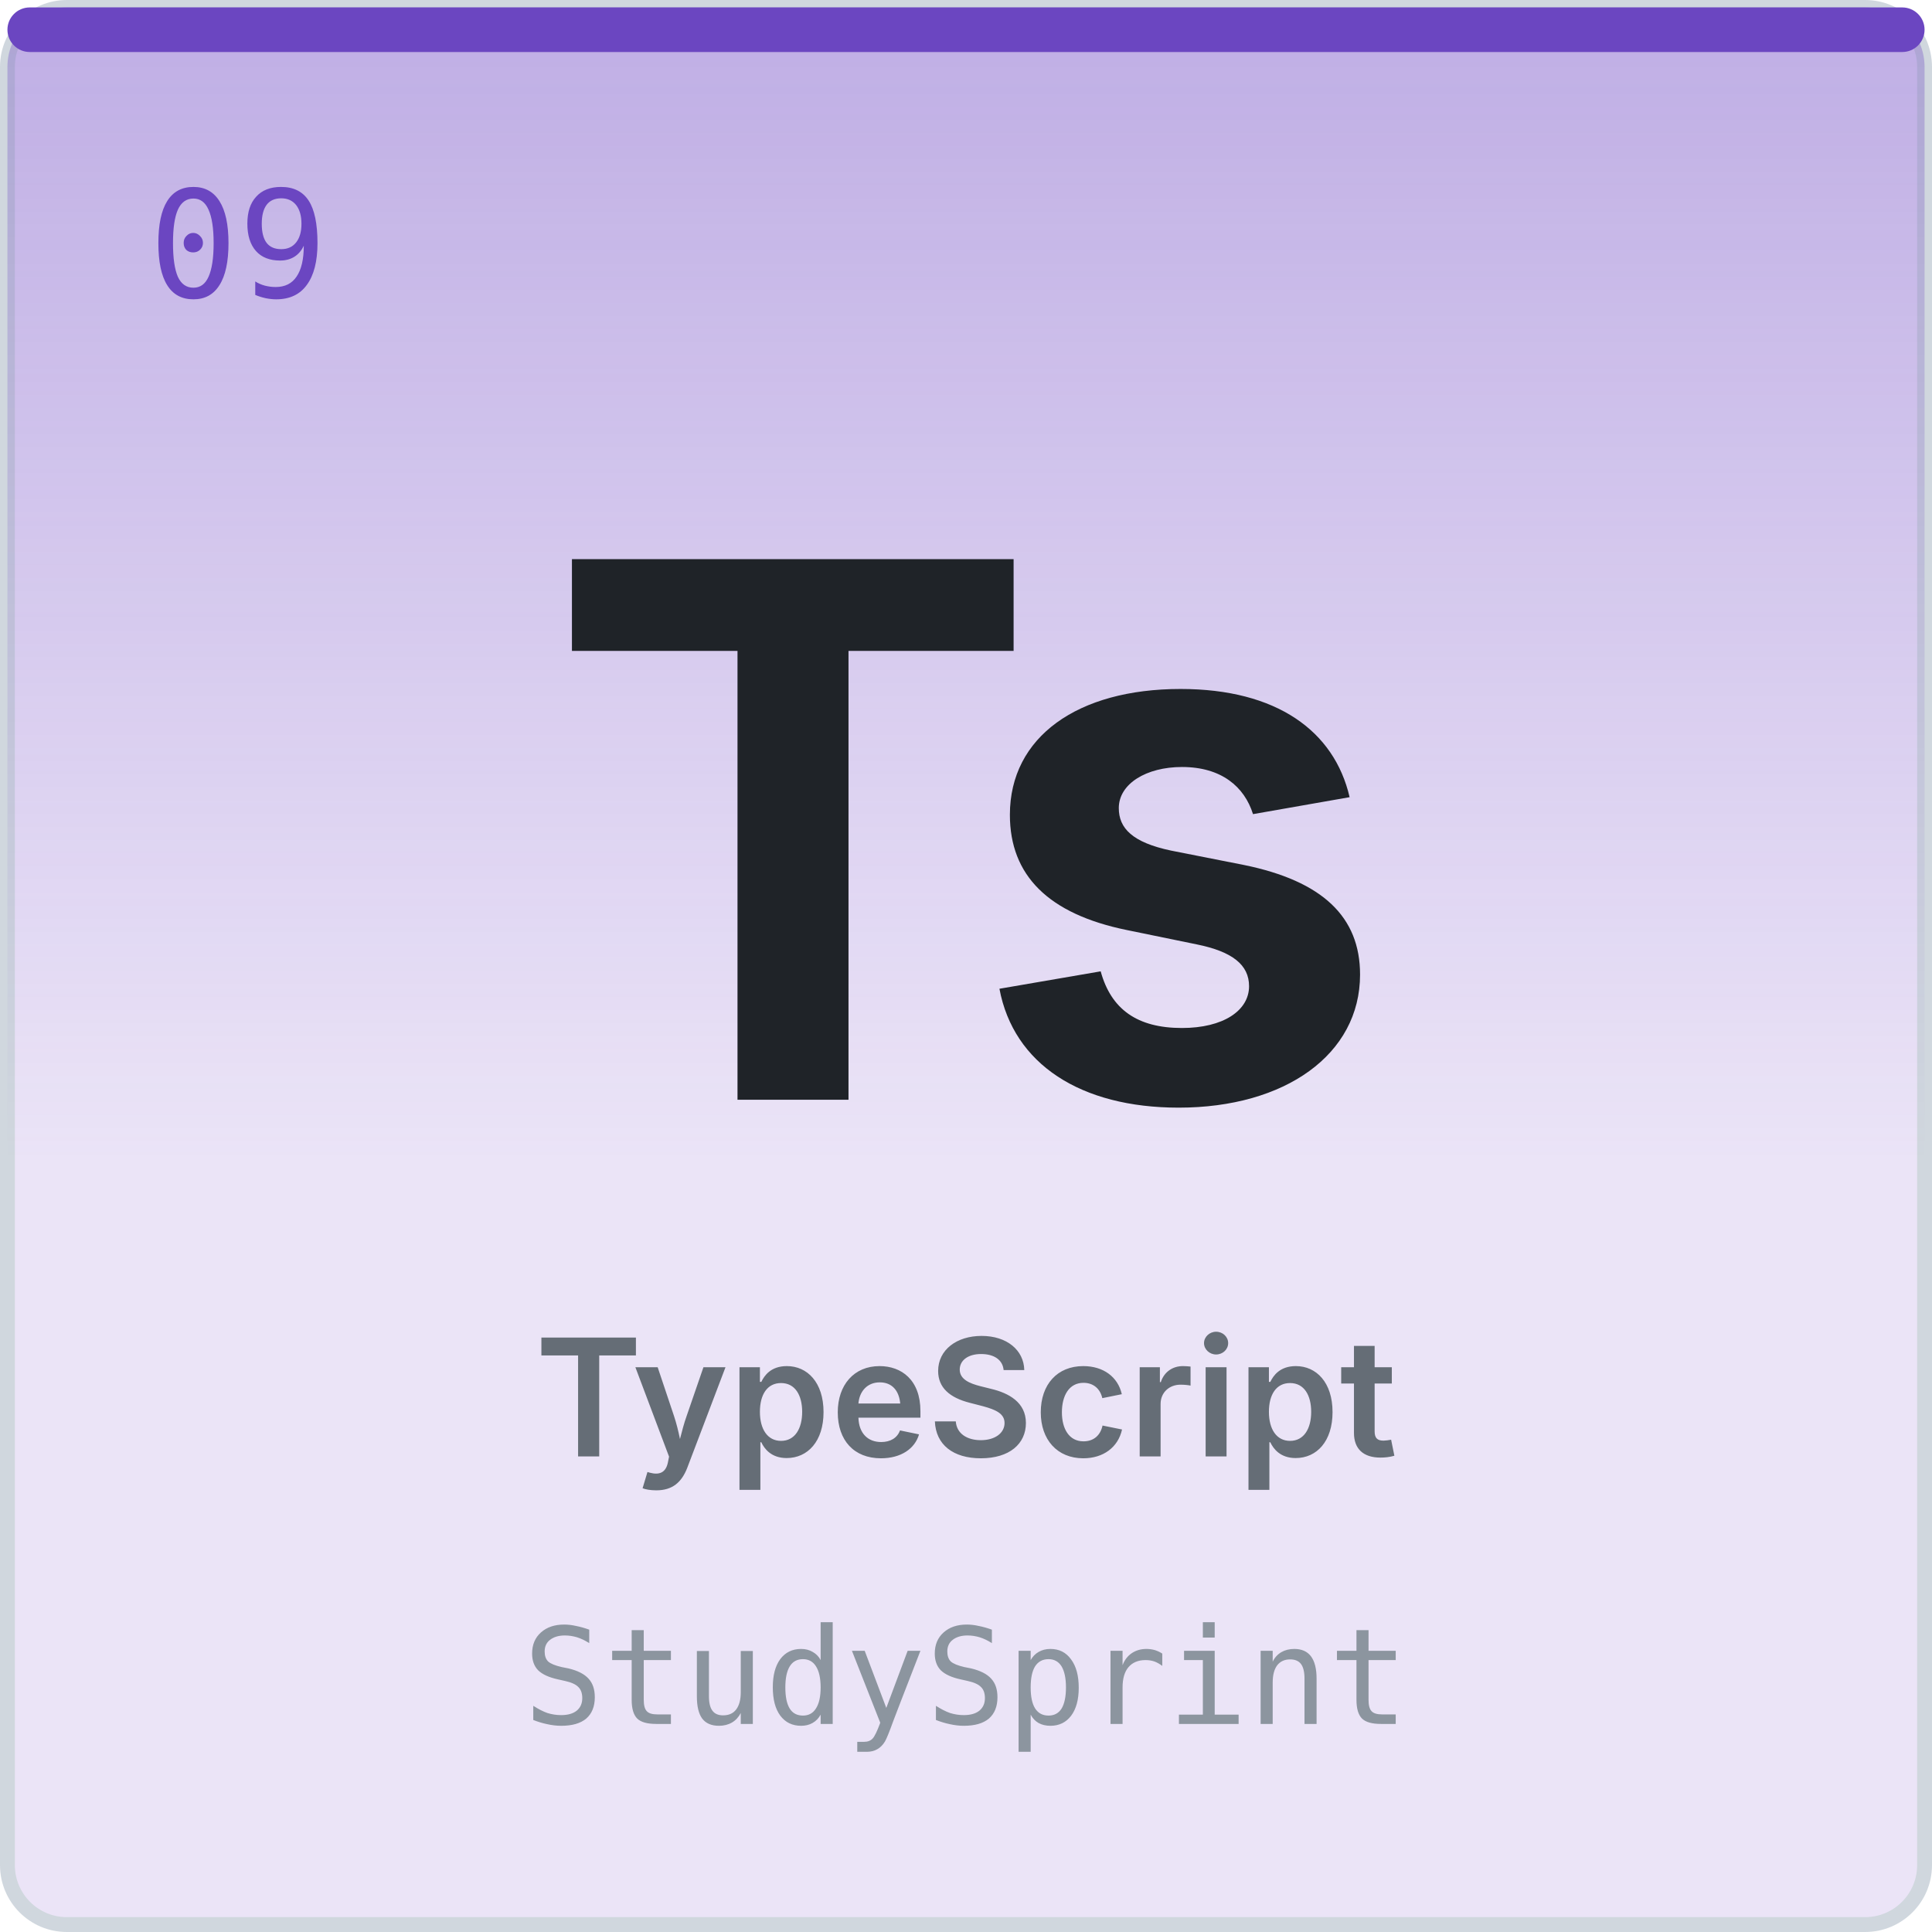
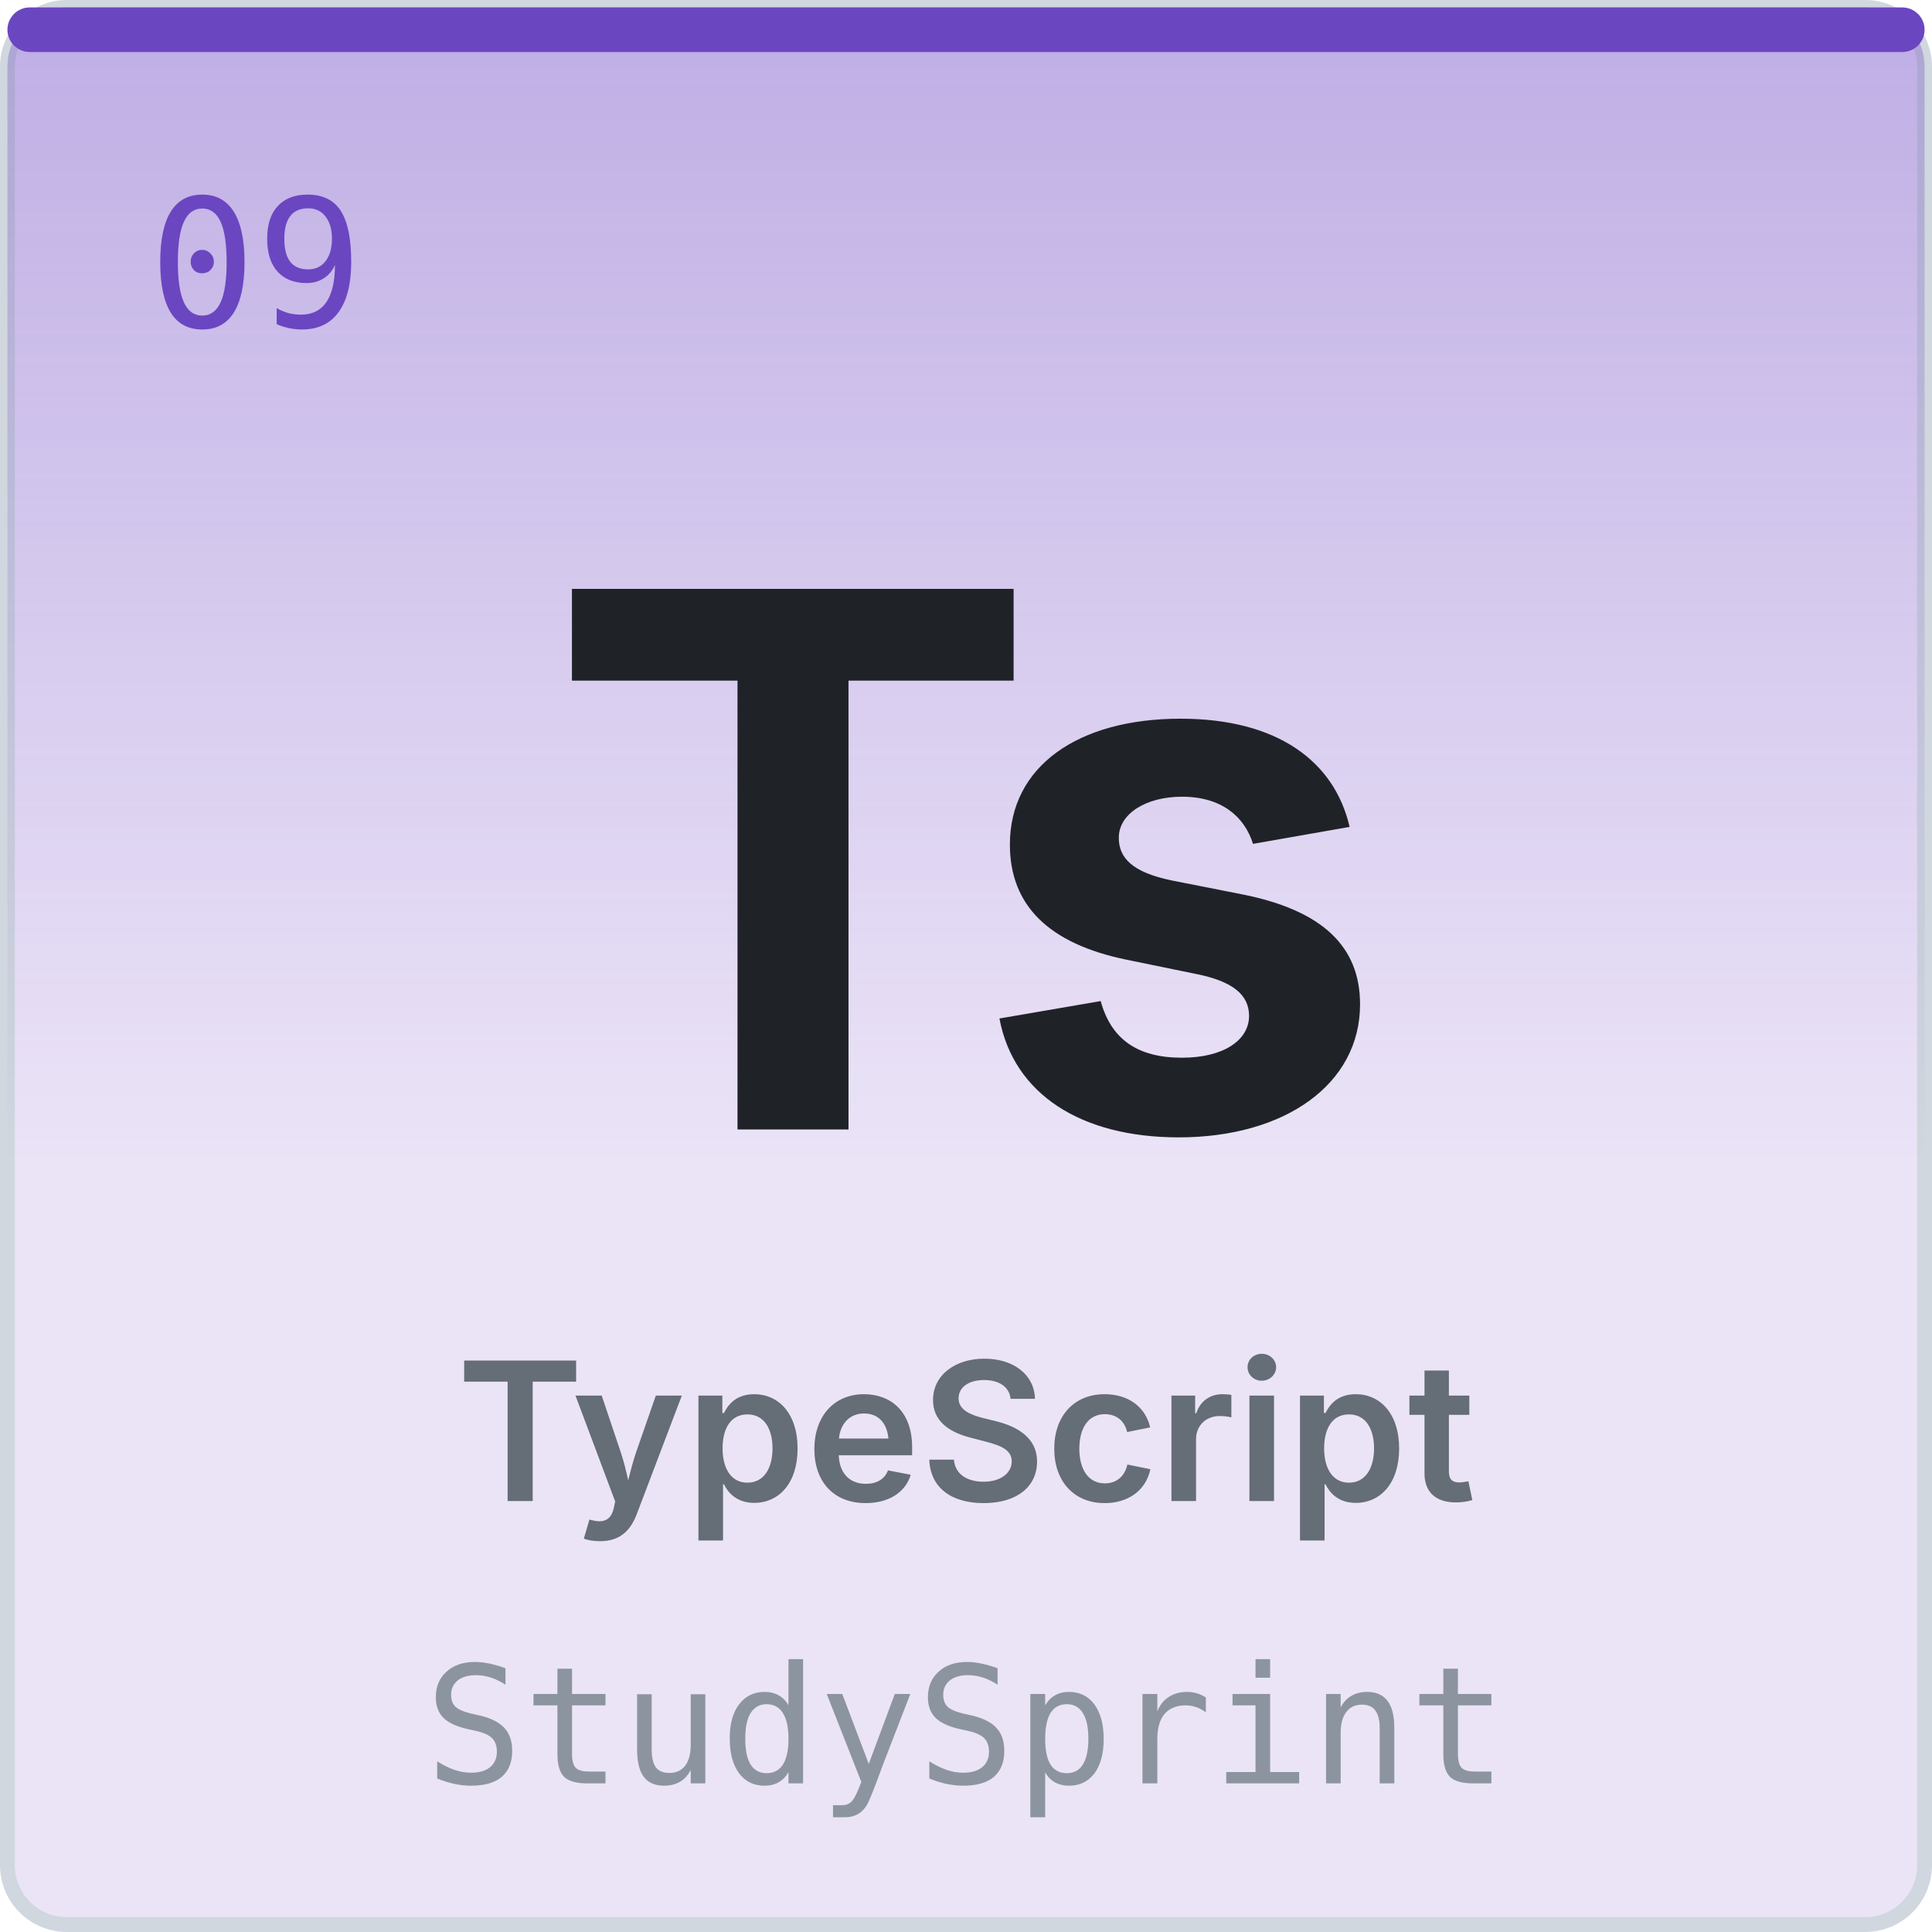
<svg xmlns="http://www.w3.org/2000/svg" width="130" height="130" viewBox="0 0 130 130" role="img" aria-label="09 Ts TypeScript StudySprint">
  <defs>
    <linearGradient id="g9" x1="0" y1="0" x2="0" y2="1">
      <stop offset="0%" stop-color="#6b46c1" stop-opacity="0.35" />
      <stop offset="60%" stop-color="#6b46c1" stop-opacity="0" />
    </linearGradient>
  </defs>
  <g opacity="1">
    <set attributeName="opacity" to="0" begin="0s" />
    <animate attributeName="opacity" from="0" to="1" begin="0.64s" dur="0.55s" fill="freeze" />
    <rect x="0.5" y="0.5" width="129" height="129" rx="4" fill="#ebe4f7" stroke="#d0d7de" stroke-width="1" />
    <rect x="0.5" y="0.5" width="129" height="129" rx="4" fill="url(#g9)" />
    <rect x="0.5" y="0.5" width="129" height="3" rx="1.5" fill="#6b46c1">
      <animate attributeName="opacity" values="1;0.45;1" dur="4s" begin="-1.89s" repeatCount="indefinite" />
    </rect>
-     <text x="10" y="20" font-family="ui-monospace, SFMono-Regular, Menlo, monospace" font-size="10" font-weight="500" fill="#6b46c1">09</text>
-     <text x="65" y="74" font-family="-apple-system, BlinkMacSystemFont, Inter, system-ui, sans-serif" font-size="50" font-weight="700" fill="#1f2328" text-anchor="middle" letter-spacing="-1">Ts</text>
-     <text x="65" y="98" font-family="-apple-system, BlinkMacSystemFont, Inter, system-ui, sans-serif" font-size="11" font-weight="600" fill="#656d76" text-anchor="middle">TypeScript</text>
-     <text x="65" y="116" font-family="ui-monospace, SFMono-Regular, Menlo, monospace" font-size="9" fill="#8c959f" text-anchor="middle">StudySprint</text>
+     <text x="10" y="22" font-family="ui-monospace, SFMono-Regular, Menlo, monospace" font-size="12" font-weight="500" fill="#6b46c1">09</text>
+     <text x="65" y="76" font-family="-apple-system, BlinkMacSystemFont, Inter, system-ui, sans-serif" font-size="50" font-weight="700" fill="#1f2328" text-anchor="middle" letter-spacing="-1">Ts</text>
+     <text x="65" y="101" font-family="-apple-system, BlinkMacSystemFont, Inter, system-ui, sans-serif" font-size="13" font-weight="600" fill="#656d76" text-anchor="middle">TypeScript</text>
+     <text x="65" y="120" font-family="ui-monospace, SFMono-Regular, Menlo, monospace" font-size="11" fill="#8c959f" text-anchor="middle">StudySprint</text>
  </g>
</svg>
